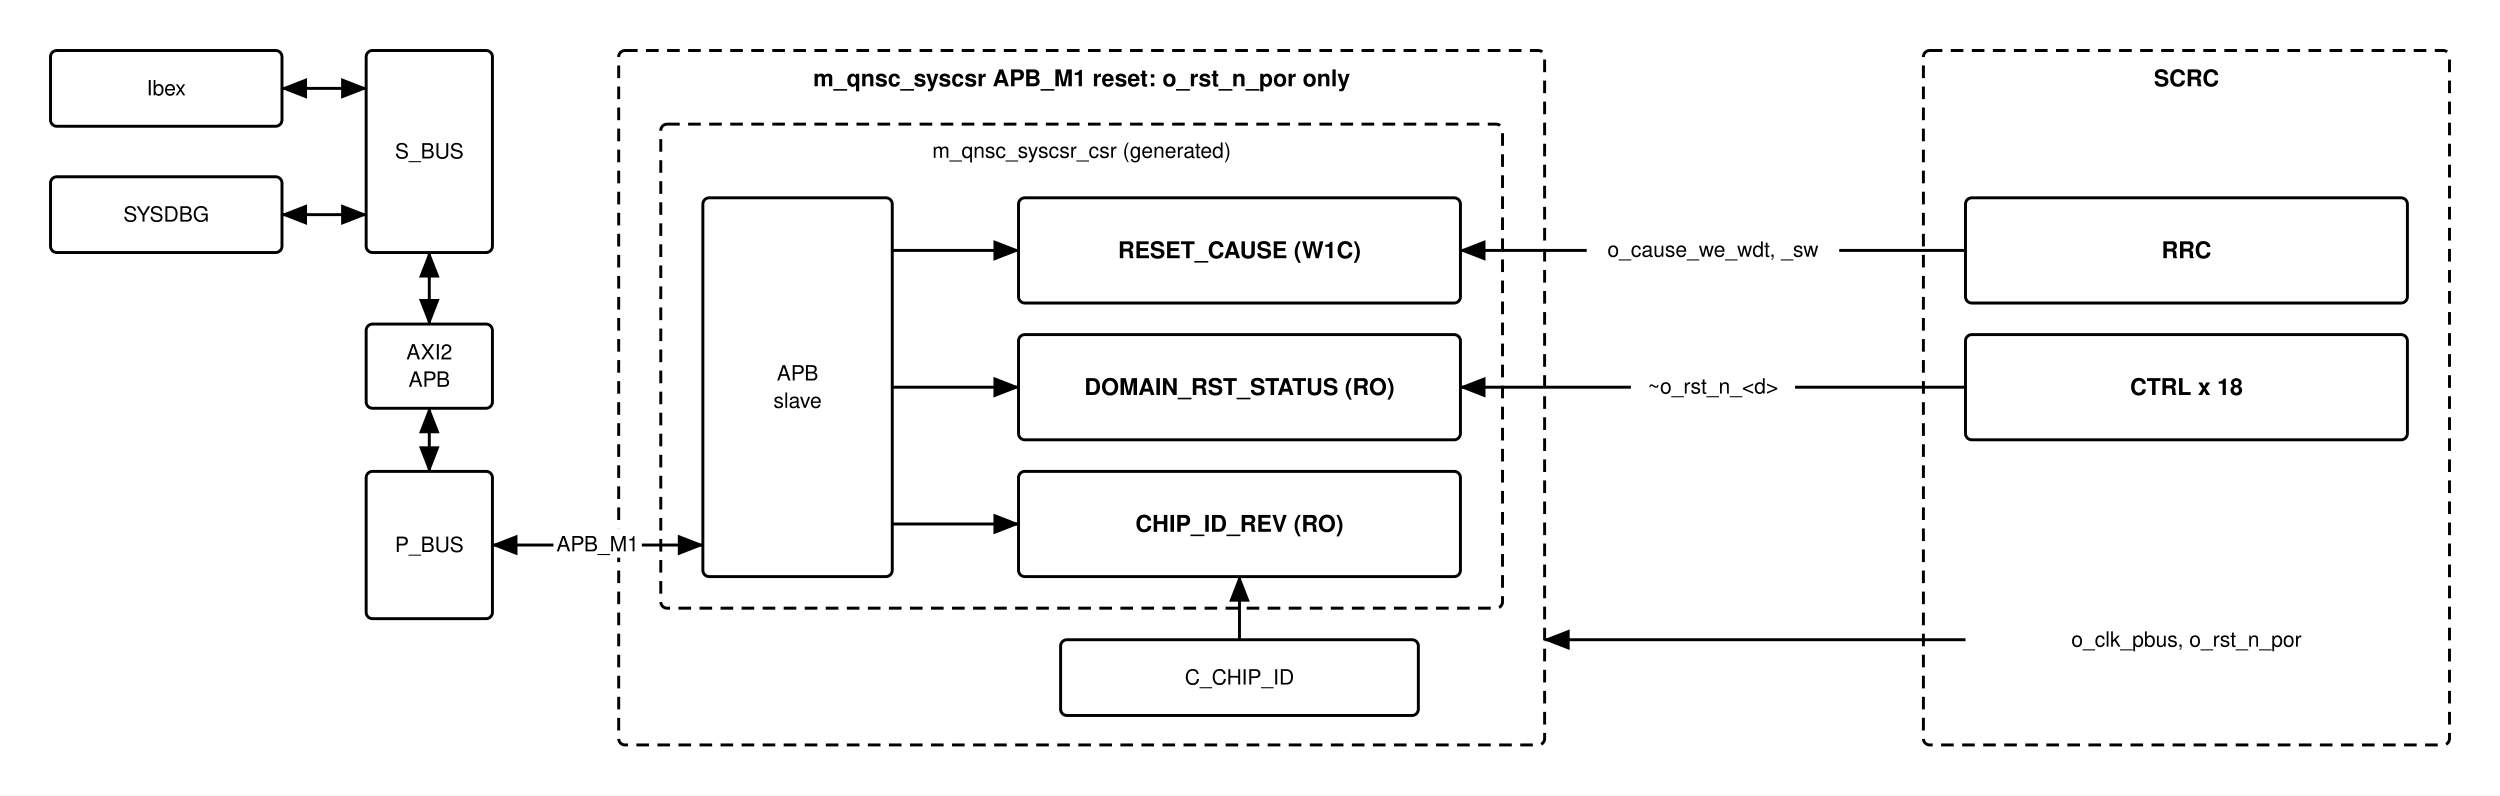
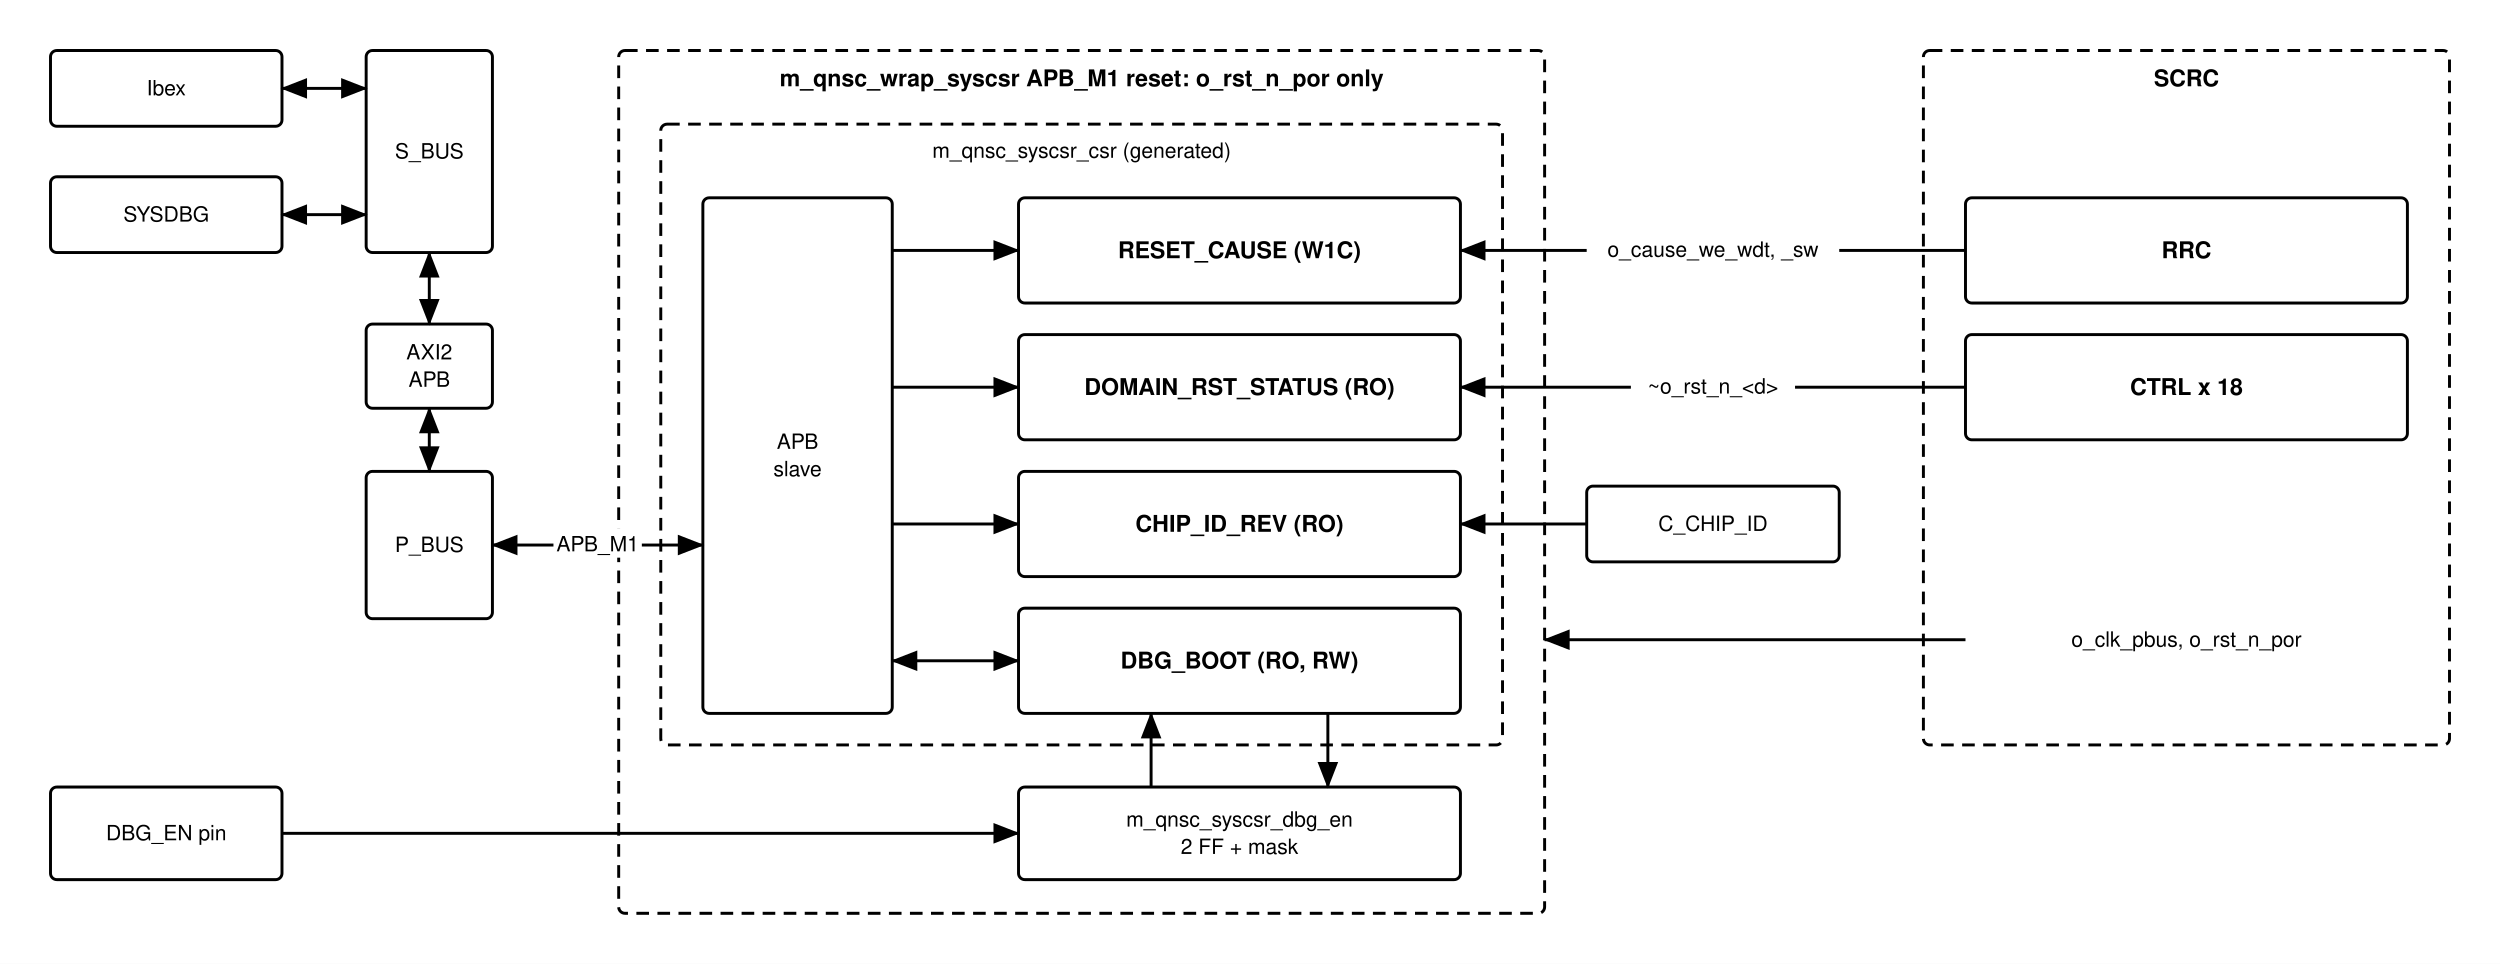
- <svg xmlns="http://www.w3.org/2000/svg" width="1188" height="378" viewBox="-14 6 1188 378" font-family="Helvetica,Arial,sans-serif">
+ <svg xmlns="http://www.w3.org/2000/svg" width="1188" height="458" viewBox="-14 6 1188 458" font-family="Helvetica,Arial,sans-serif">
  <defs>
    <marker id="ah" markerWidth="9" markerHeight="7" refX="8.5" refY="3.5" orient="auto">
      <polygon points="0 0, 9 3.5, 0 7" fill="#000000" />
    </marker>
    <marker id="ahs" markerWidth="9" markerHeight="7" refX="0.5" refY="3.5" orient="auto">
      <polygon points="9 0, 0 3.5, 9 7" fill="#000000" />
    </marker>
  </defs>
-   <rect x="-14" y="6" width="1188" height="378" fill="#ffffff" />
+   <rect x="-14" y="6" width="1188" height="458" fill="#ffffff" />
  <rect x="10" y="30" width="110" height="36" rx="3" fill="#ffffff" stroke="#000000" stroke-width="1.4" />
  <rect x="10" y="90" width="110" height="36" rx="3" fill="#ffffff" stroke="#000000" stroke-width="1.4" />
  <rect x="160" y="30" width="60" height="96" rx="3" fill="#ffffff" stroke="#000000" stroke-width="1.4" />
  <rect x="160" y="160" width="60" height="40" rx="3" fill="#ffffff" stroke="#000000" stroke-width="1.4" />
  <rect x="160" y="230" width="60" height="70" rx="3" fill="#ffffff" stroke="#000000" stroke-width="1.4" />
-   <rect x="280" y="30" width="440" height="330" rx="3" fill="none" stroke="#000000" stroke-width="1.4" stroke-dasharray="6 4" />
-   <rect x="300" y="65" width="400" height="230" rx="3" fill="none" stroke="#000000" stroke-width="1.4" stroke-dasharray="6 4" />
-   <rect x="320" y="100" width="90" height="180" rx="3" fill="#ffffff" stroke="#000000" stroke-width="1.4" />
+   <rect x="280" y="30" width="440" height="410" rx="3" fill="none" stroke="#000000" stroke-width="1.4" stroke-dasharray="6 4" />
+   <rect x="300" y="65" width="400" height="295" rx="3" fill="none" stroke="#000000" stroke-width="1.4" stroke-dasharray="6 4" />
+   <rect x="320" y="100" width="90" height="245" rx="3" fill="#ffffff" stroke="#000000" stroke-width="1.4" />
  <rect x="470" y="100" width="210" height="50" rx="3" fill="#ffffff" stroke="#000000" stroke-width="1.4" />
  <rect x="470" y="165" width="210" height="50" rx="3" fill="#ffffff" stroke="#000000" stroke-width="1.4" />
  <rect x="470" y="230" width="210" height="50" rx="3" fill="#ffffff" stroke="#000000" stroke-width="1.4" />
-   <rect x="490" y="310" width="170" height="36" rx="3" fill="#ffffff" stroke="#000000" stroke-width="1.4" />
+   <rect x="470" y="295" width="210" height="50" rx="3" fill="#ffffff" stroke="#000000" stroke-width="1.4" />
+   <rect x="470" y="380" width="210" height="44" rx="3" fill="#ffffff" stroke="#000000" stroke-width="1.4" />
+   <rect x="10" y="380" width="110" height="44" rx="3" fill="#ffffff" stroke="#000000" stroke-width="1.4" />
+   <rect x="740" y="237" width="120" height="36" rx="3" fill="#ffffff" stroke="#000000" stroke-width="1.4" />
  <rect x="900" y="30" width="250" height="330" rx="3" fill="none" stroke="#000000" stroke-width="1.4" stroke-dasharray="6 4" />
  <rect x="920" y="100" width="210" height="50" rx="3" fill="#ffffff" stroke="#000000" stroke-width="1.4" />
  <rect x="920" y="165" width="210" height="50" rx="3" fill="#ffffff" stroke="#000000" stroke-width="1.4" />
  <rect x="920" y="290" width="210" height="40" rx="3" fill="none" stroke="none" stroke-width="0" />
  <polyline points="120.0,48.0 160.0,48.0" fill="none" stroke="#000000" stroke-width="1.4" marker-end="url(#ah)" marker-start="url(#ahs)" />
  <polyline points="120.0,108.0 160.0,108.0" fill="none" stroke="#000000" stroke-width="1.4" marker-end="url(#ah)" marker-start="url(#ahs)" />
  <polyline points="190.0,126.0 190.0,160.0" fill="none" stroke="#000000" stroke-width="1.4" marker-end="url(#ah)" marker-start="url(#ahs)" />
  <polyline points="190.0,200.0 190.0,230.0" fill="none" stroke="#000000" stroke-width="1.4" marker-end="url(#ah)" marker-start="url(#ahs)" />
  <polyline points="220.0,265.0 320.0,265.0" fill="none" stroke="#000000" stroke-width="1.4" marker-end="url(#ah)" marker-start="url(#ahs)" />
  <rect x="249.0" y="257.0" width="42.0" height="14" fill="#ffffff" />
  <text x="270.0" y="268.0" font-size="10" fill="#000000" text-anchor="middle">APB_M1</text>
  <polyline points="410.0,125.0 470.0,125.0" fill="none" stroke="#000000" stroke-width="1.4" marker-end="url(#ah)" />
  <polyline points="410.0,190.0 470.0,190.0" fill="none" stroke="#000000" stroke-width="1.4" marker-end="url(#ah)" />
  <polyline points="410.0,255.0 470.0,255.0" fill="none" stroke="#000000" stroke-width="1.4" marker-end="url(#ah)" />
+   <polyline points="410.0,320.0 470.0,320.0" fill="none" stroke="#000000" stroke-width="1.4" marker-end="url(#ah)" marker-start="url(#ahs)" />
+   <polyline points="533.0,380.0 533.0,345.0" fill="none" stroke="#000000" stroke-width="1.4" marker-end="url(#ah)" />
+   <polyline points="617.0,345.0 617.0,380.0" fill="none" stroke="#000000" stroke-width="1.4" marker-end="url(#ah)" />
+   <polyline points="120.0,402.0 470.0,402.0" fill="none" stroke="#000000" stroke-width="1.4" marker-end="url(#ah)" />
  <polyline points="920.0,125.0 680.0,125.0" fill="none" stroke="#000000" stroke-width="1.4" marker-end="url(#ah)" />
  <rect x="740.0" y="117.0" width="120.0" height="14" fill="#ffffff" />
  <text x="800.0" y="128.0" font-size="10" fill="#000000" text-anchor="middle">o_cause_we_wdt, _sw</text>
  <polyline points="920.0,190.0 680.0,190.0" fill="none" stroke="#000000" stroke-width="1.4" marker-end="url(#ah)" />
  <rect x="761.0" y="182.0" width="78.0" height="14" fill="#ffffff" />
  <text x="800.0" y="193.0" font-size="10" fill="#000000" text-anchor="middle">~o_rst_n_&lt;d&gt;</text>
-   <polyline points="575.0,310.0 575.0,280.0" fill="none" stroke="#000000" stroke-width="1.4" marker-end="url(#ah)" />
+   <polyline points="740.0,255.0 680.0,255.0" fill="none" stroke="#000000" stroke-width="1.4" marker-end="url(#ah)" />
  <polyline points="920.0,310.0 720.0,310.0" fill="none" stroke="#000000" stroke-width="1.4" marker-end="url(#ah)" />
  <text x="65.0" y="51.3" font-size="10" text-anchor="middle" fill="#000000">Ibex</text>
  <text x="65.0" y="111.3" font-size="10" text-anchor="middle" fill="#000000">SYSDBG</text>
  <text x="190.0" y="81.3" font-size="10" text-anchor="middle" fill="#000000">S_BUS</text>
  <text x="190.0" y="176.8" font-size="10" text-anchor="middle" fill="#000000">AXI2</text>
  <text x="190.0" y="189.8" font-size="10" text-anchor="middle" fill="#000000">APB</text>
  <text x="190.0" y="268.3" font-size="10" text-anchor="middle" fill="#000000">P_BUS</text>
-   <text x="500.0" y="47.0" font-size="11" text-anchor="middle" fill="#000000" font-weight="bold">m_qnsc_syscsr   APB_M1   reset: o_rst_n_por only</text>
+   <text x="500.0" y="47.0" font-size="11" text-anchor="middle" fill="#000000" font-weight="bold">m_qnsc_wrap_syscsr   APB_M1   reset: o_rst_n_por only</text>
  <text x="500.0" y="81.0" font-size="10" text-anchor="middle" fill="#000000">m_qnsc_syscsr_csr  (generated)</text>
-   <text x="365.0" y="186.8" font-size="10" text-anchor="middle" fill="#000000">APB</text>
-   <text x="365.0" y="199.8" font-size="10" text-anchor="middle" fill="#000000">slave</text>
+   <text x="365.0" y="219.3" font-size="10" text-anchor="middle" fill="#000000">APB</text>
+   <text x="365.0" y="232.3" font-size="10" text-anchor="middle" fill="#000000">slave</text>
  <text x="575.0" y="128.7" font-size="11" text-anchor="middle" fill="#000000" font-weight="bold">RESET_CAUSE  (W1C)</text>
  <text x="575.0" y="193.7" font-size="11" text-anchor="middle" fill="#000000" font-weight="bold">DOMAIN_RST_STATUS  (RO)</text>
  <text x="575.0" y="258.7" font-size="11" text-anchor="middle" fill="#000000" font-weight="bold">CHIP_ID_REV  (RO)</text>
-   <text x="575.0" y="331.3" font-size="10" text-anchor="middle" fill="#000000">C_CHIP_ID</text>
+   <text x="575.0" y="323.7" font-size="11" text-anchor="middle" fill="#000000" font-weight="bold">DBG_BOOT  (RO, RW)</text>
+   <text x="575.0" y="398.8" font-size="10" text-anchor="middle" fill="#000000">m_qnsc_syscsr_dbg_en</text>
+   <text x="575.0" y="411.8" font-size="10" text-anchor="middle" fill="#000000">2 FF + mask</text>
+   <text x="65.0" y="405.3" font-size="10" text-anchor="middle" fill="#000000">DBG_EN pin</text>
+   <text x="800.0" y="258.3" font-size="10" text-anchor="middle" fill="#000000">C_CHIP_ID</text>
  <text x="1025.0" y="47.0" font-size="11" text-anchor="middle" fill="#000000" font-weight="bold">SCRC</text>
  <text x="1025.0" y="128.7" font-size="11" text-anchor="middle" fill="#000000" font-weight="bold">RRC</text>
  <text x="1025.0" y="193.7" font-size="11" text-anchor="middle" fill="#000000" font-weight="bold">CTRL x 18</text>
  <text x="1025.0" y="313.3" font-size="10" text-anchor="middle" fill="#000000">o_clk_pbus, o_rst_n_por</text>
</svg>
